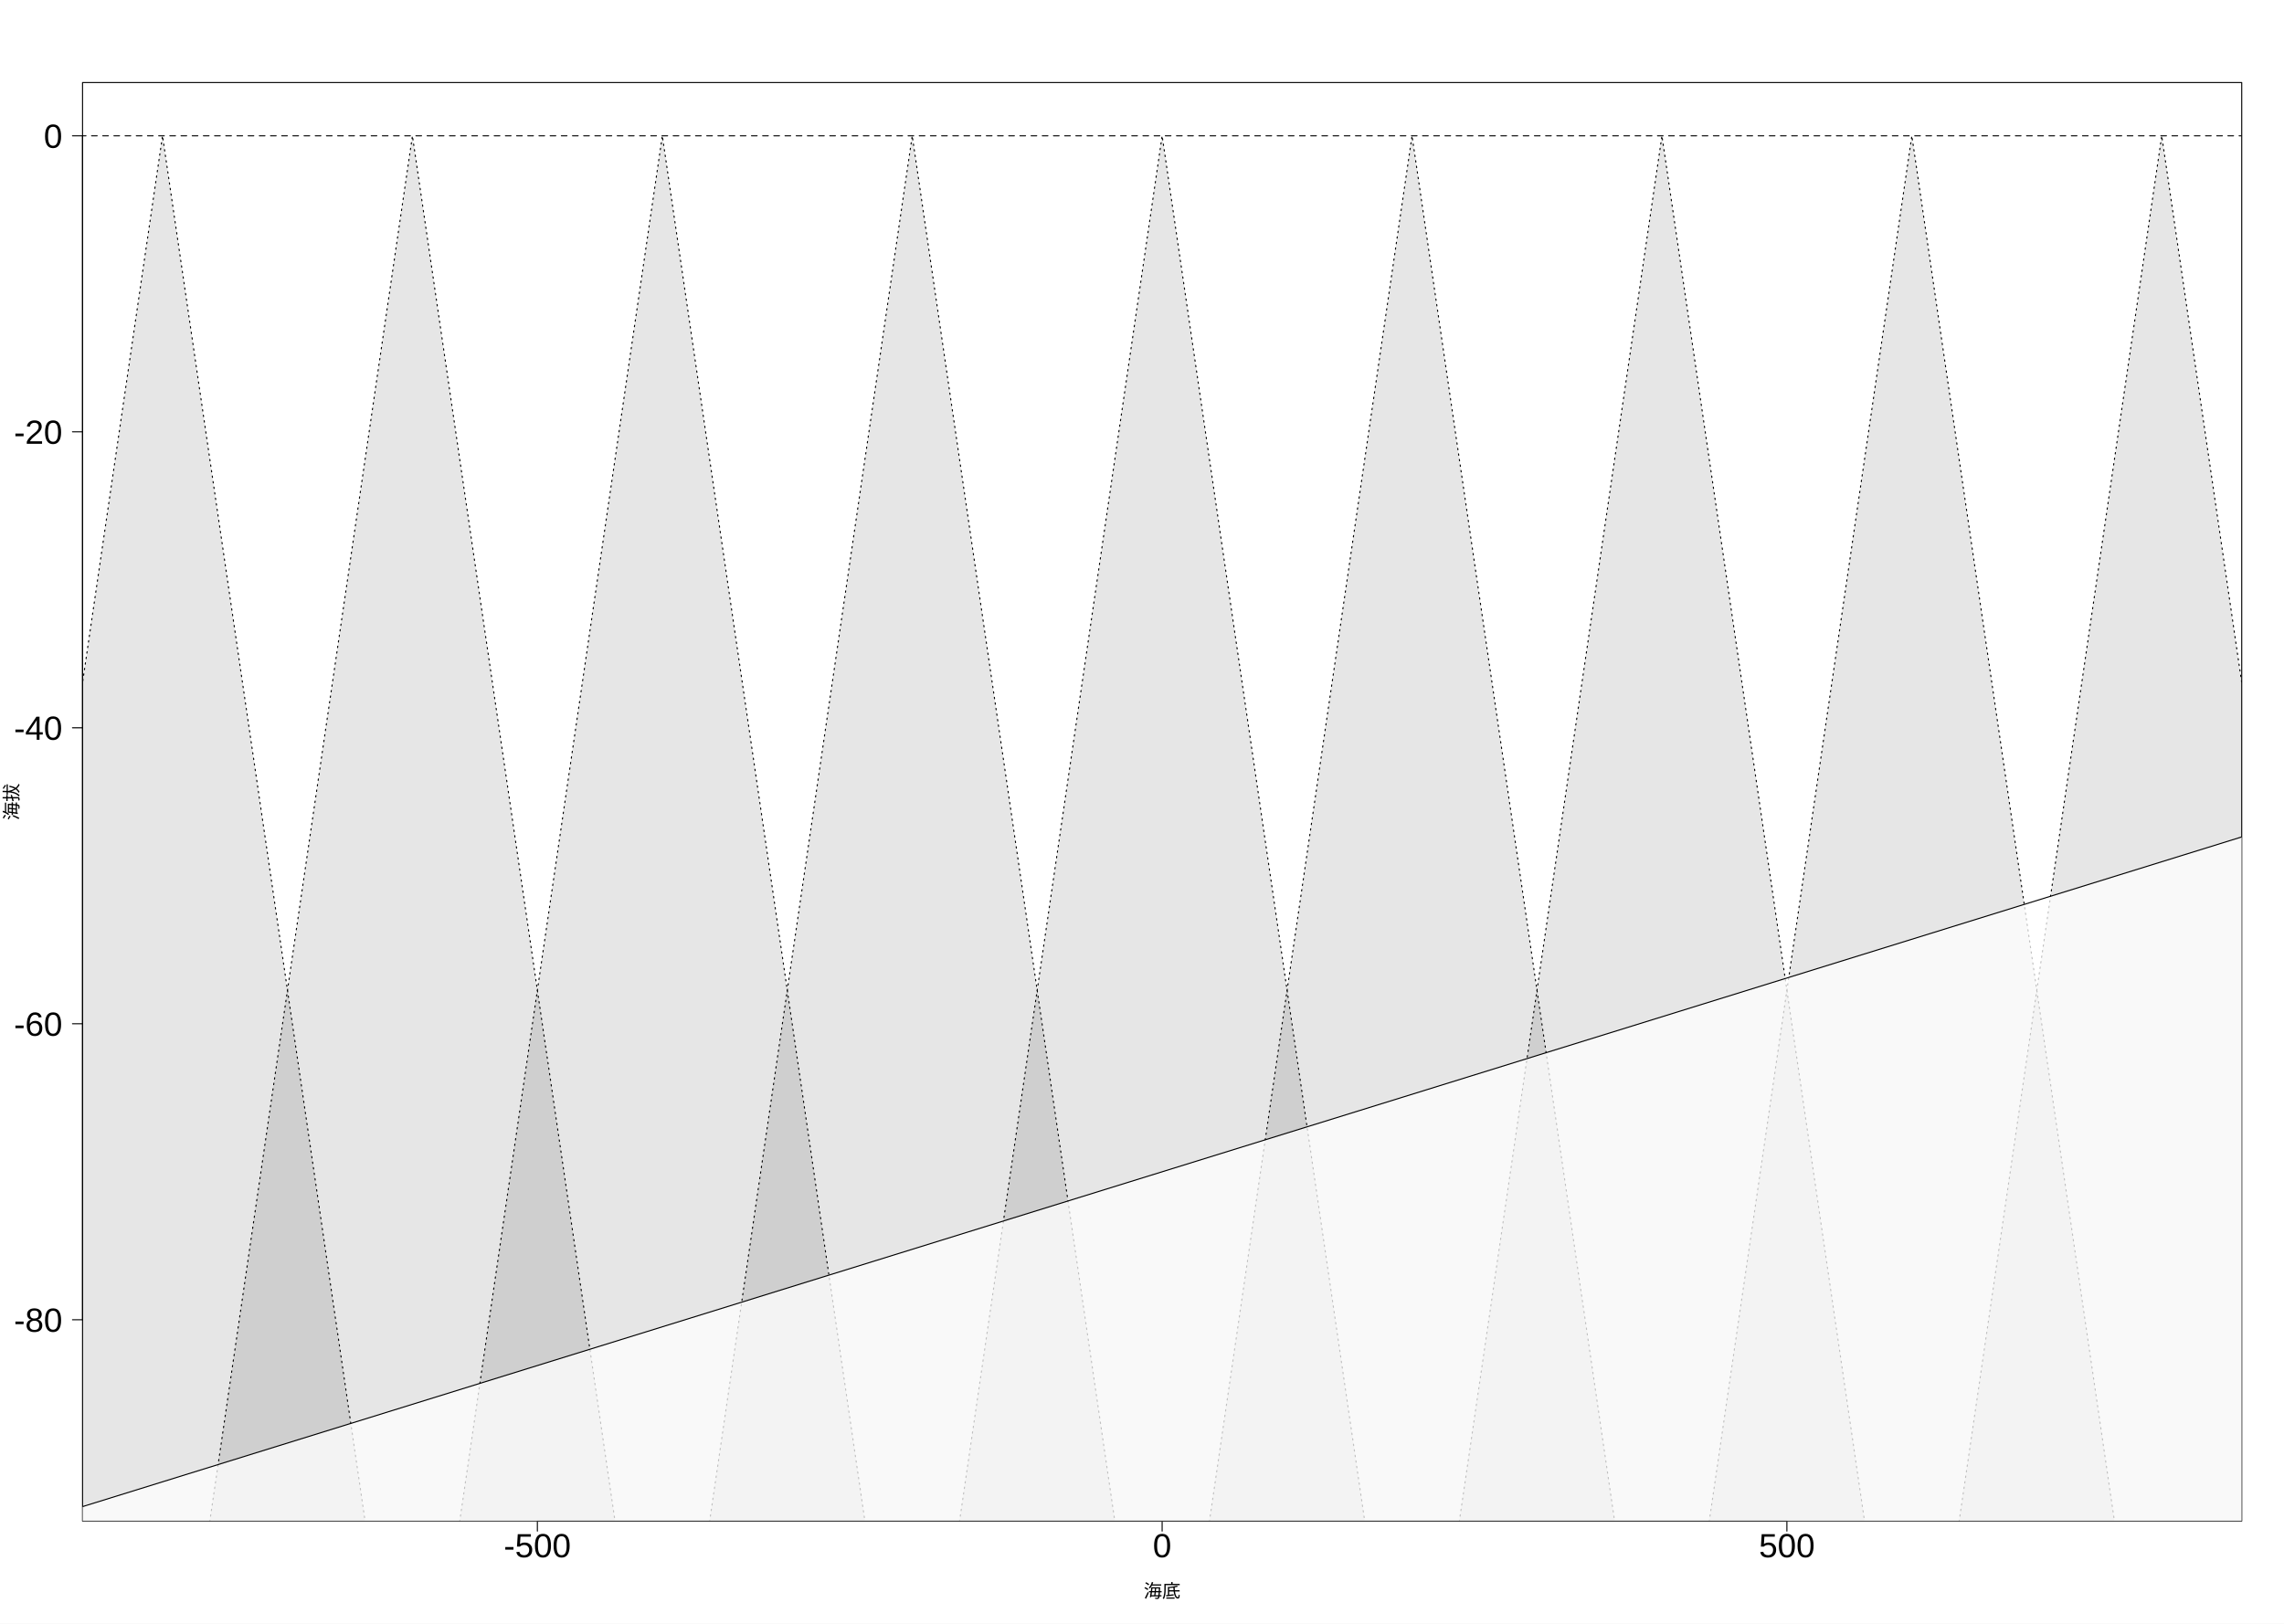
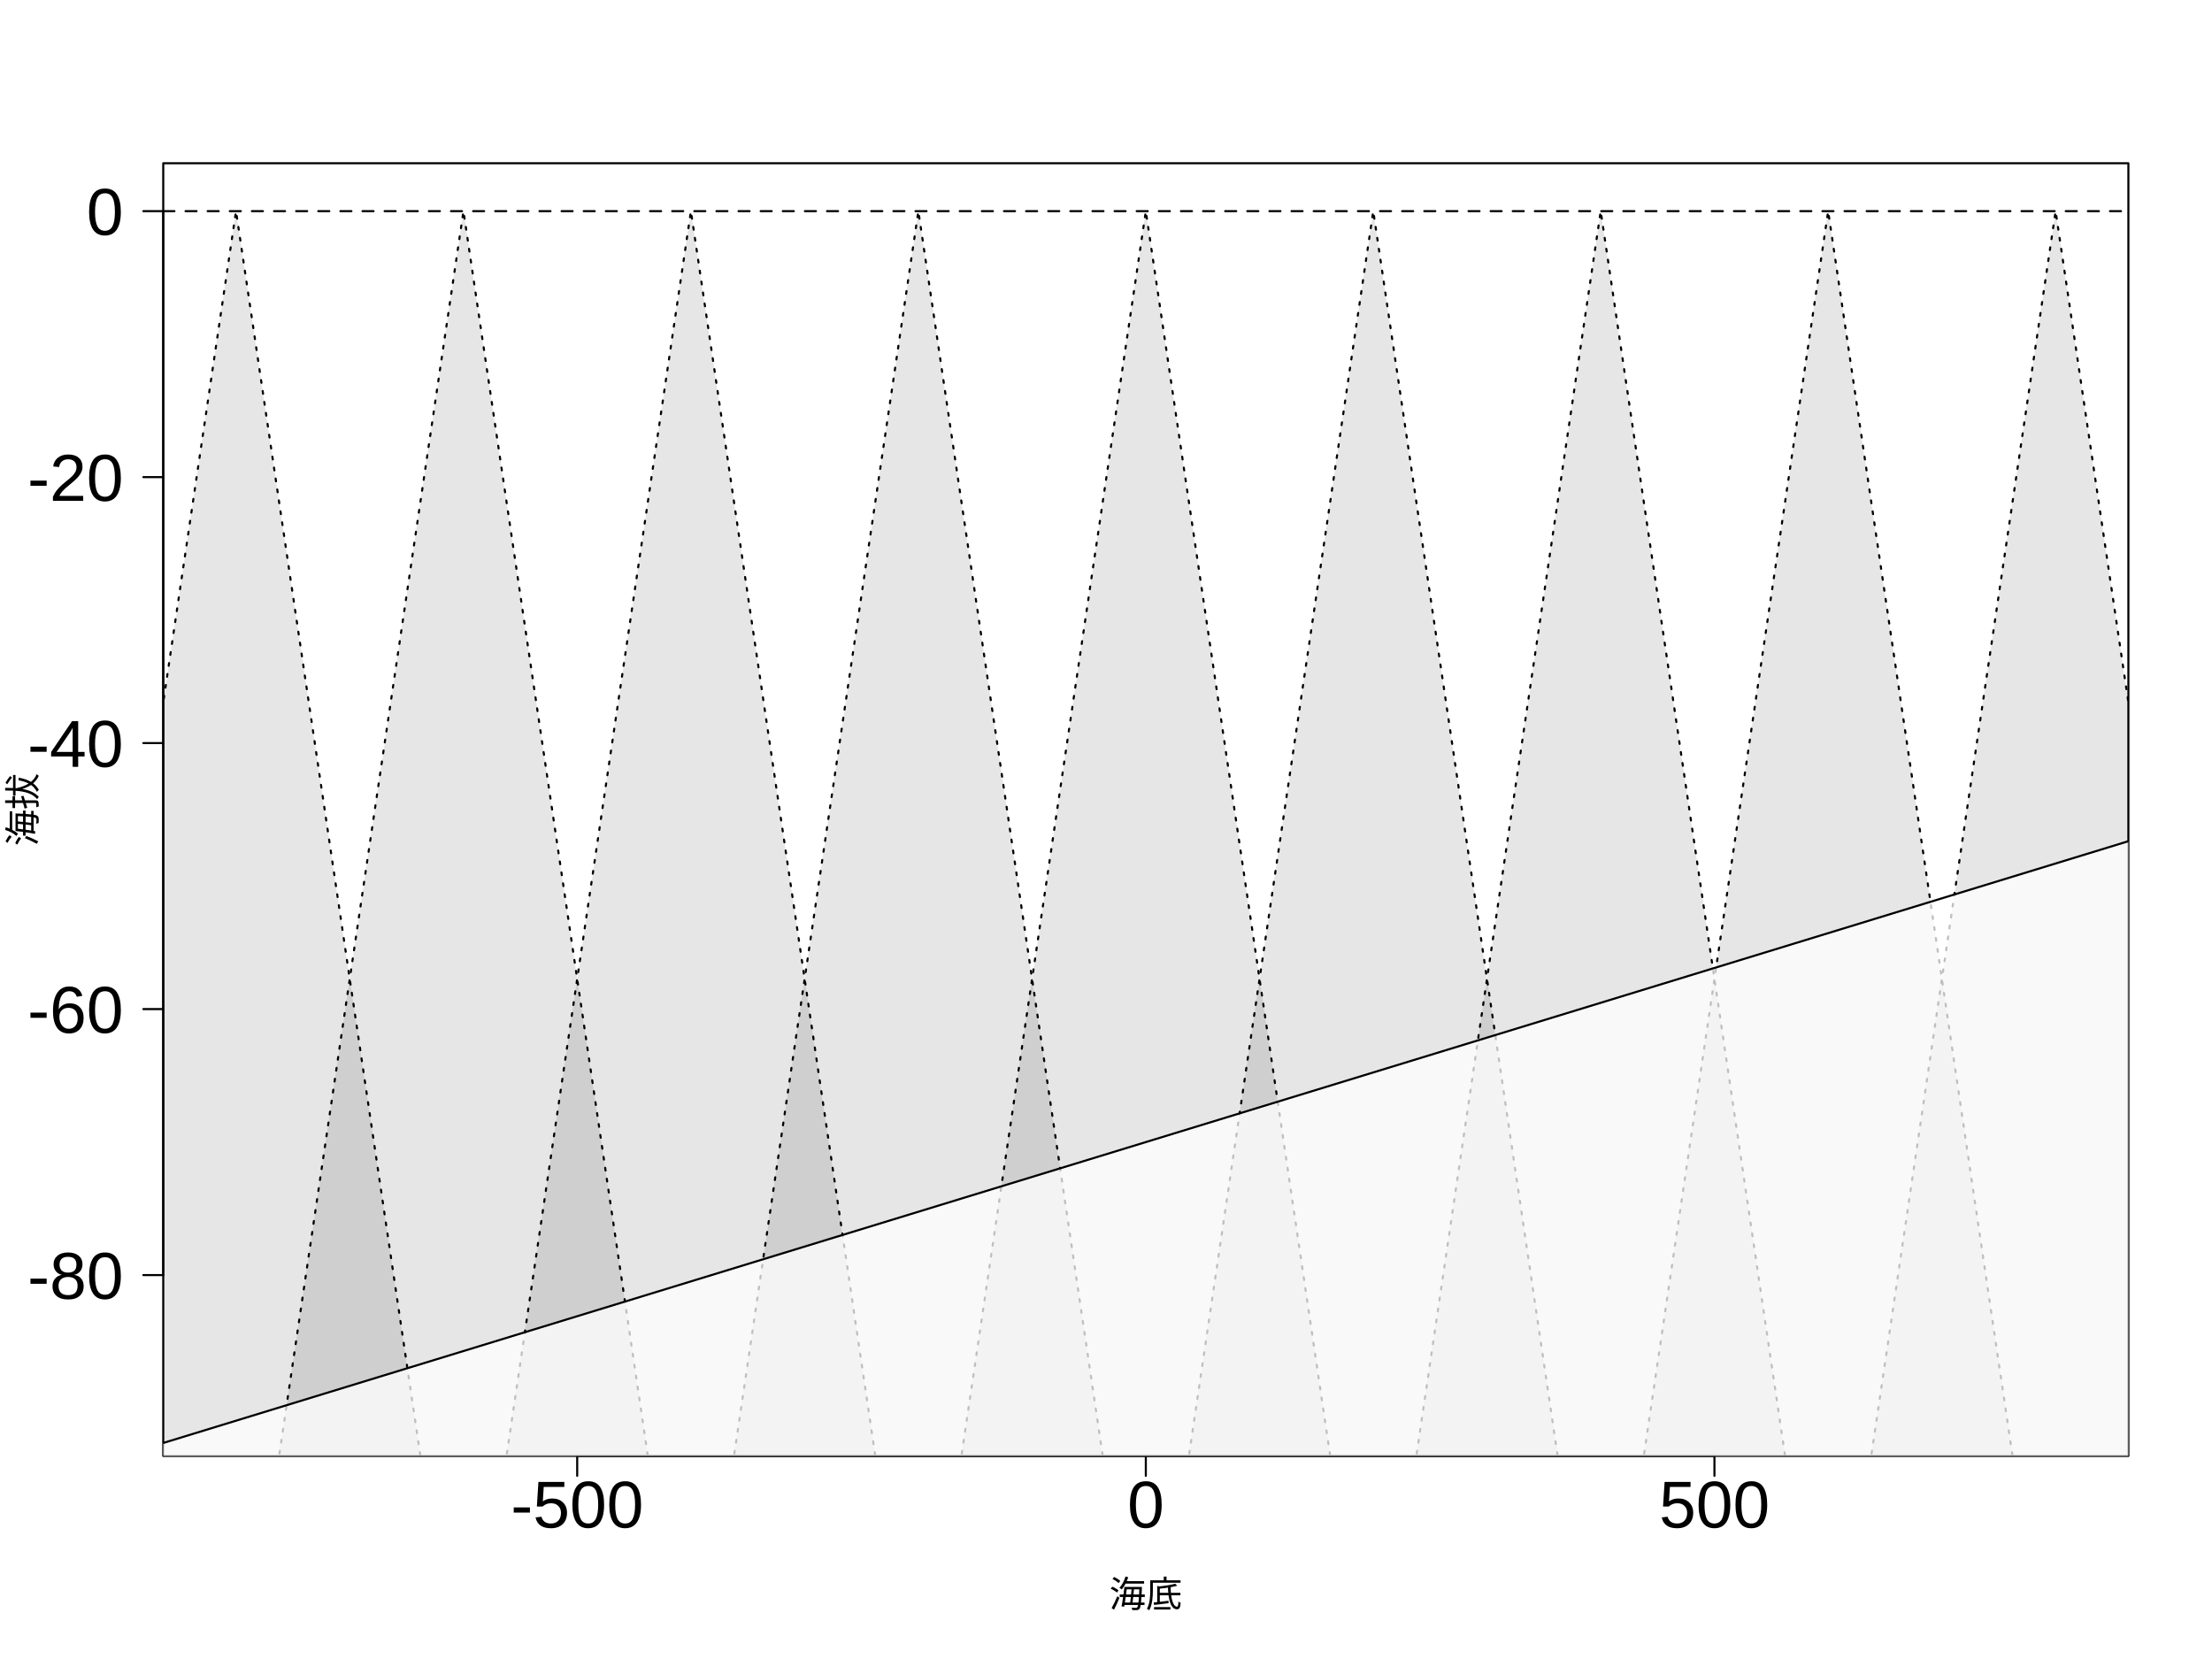
- <svg xmlns="http://www.w3.org/2000/svg" class="httpgd" width="2042.00" height="1452.00" viewBox="0 0 1633.60 1161.60">
+ <svg xmlns="http://www.w3.org/2000/svg" class="httpgd" width="800.00" height="600.00" viewBox="0 0 800.00 600.00">
  <defs>
    <style type="text/css">
    .httpgd line, .httpgd polyline, .httpgd polygon, .httpgd path, .httpgd rect, .httpgd circle {
      fill: none;
      stroke: #000000;
      stroke-linecap: round;
      stroke-linejoin: round;
      stroke-miterlimit: 10.00;
    }
  </style>
    <clipPath id="c0">
-       <rect x="0.00" y="0.00" width="1633.60" height="1161.60" />
+       <rect x="0.00" y="0.00" width="800.00" height="600.00" />
    </clipPath>
    <clipPath id="c1">
-       <rect x="59.04" y="59.04" width="1544.32" height="1029.12" />
+       <rect x="59.04" y="59.04" width="710.72" height="467.52" />
    </clipPath>
    <clipPath id="c2">
-       <rect x="0.00" y="0.00" width="1633.60" height="1161.60" />
+       <rect x="0.00" y="0.00" width="800.00" height="600.00" />
    </clipPath>
    <clipPath id="c3">
-       <rect x="59.04" y="59.04" width="1544.32" height="1029.12" />
+       <rect x="59.04" y="59.04" width="710.72" height="467.52" />
    </clipPath>
  </defs>
  <rect width="100%" height="100%" style="stroke: none;fill: #FFFFFF;" />
  <g clip-path="url(#c0)">
</g>
  <g clip-path="url(#c2)">
-     <line x1="384.35" y1="1088.16" x2="1278.05" y2="1088.16" style="stroke-width: 0.75;" />
-     <line x1="384.35" y1="1088.16" x2="384.35" y2="1095.36" style="stroke-width: 0.75;" />
-     <line x1="831.20" y1="1088.16" x2="831.20" y2="1095.36" style="stroke-width: 0.75;" />
-     <line x1="1278.05" y1="1088.16" x2="1278.05" y2="1095.36" style="stroke-width: 0.75;" />
+     <line x1="208.75" y1="526.56" x2="620.05" y2="526.56" style="stroke-width: 0.75;" />
+     <line x1="208.75" y1="526.56" x2="208.75" y2="533.76" style="stroke-width: 0.75;" />
+     <line x1="414.40" y1="526.56" x2="414.40" y2="533.76" style="stroke-width: 0.75;" />
+     <line x1="620.05" y1="526.56" x2="620.05" y2="533.76" style="stroke-width: 0.75;" />
    <g>
-       <text x="384.35" y="1114.08" text-anchor="middle" style="font-family: Arial;font-size: 24.00px;" textLength="48.04px" lengthAdjust="spacingAndGlyphs">-500</text>
+       <text x="208.75" y="552.48" text-anchor="middle" style="font-family: Arial;font-size: 24.00px;" textLength="48.04px" lengthAdjust="spacingAndGlyphs">-500</text>
    </g>
    <g>
-       <text x="831.20" y="1114.08" text-anchor="middle" style="font-family: Arial;font-size: 24.00px;" textLength="13.35px" lengthAdjust="spacingAndGlyphs">0</text>
+       <text x="414.40" y="552.48" text-anchor="middle" style="font-family: Arial;font-size: 24.00px;" textLength="13.35px" lengthAdjust="spacingAndGlyphs">0</text>
    </g>
    <g>
-       <text x="1278.05" y="1114.08" text-anchor="middle" style="font-family: Arial;font-size: 24.00px;" textLength="40.05px" lengthAdjust="spacingAndGlyphs">500</text>
+       <text x="620.05" y="552.48" text-anchor="middle" style="font-family: Arial;font-size: 24.00px;" textLength="40.05px" lengthAdjust="spacingAndGlyphs">500</text>
    </g>
-     <line x1="59.04" y1="944.17" x2="59.04" y2="97.16" style="stroke-width: 0.75;" />
-     <line x1="59.04" y1="944.17" x2="51.84" y2="944.17" style="stroke-width: 0.75;" />
-     <line x1="59.04" y1="732.41" x2="51.84" y2="732.41" style="stroke-width: 0.75;" />
-     <line x1="59.04" y1="520.66" x2="51.84" y2="520.66" style="stroke-width: 0.75;" />
-     <line x1="59.04" y1="308.91" x2="51.84" y2="308.91" style="stroke-width: 0.75;" />
-     <line x1="59.04" y1="97.16" x2="51.84" y2="97.16" style="stroke-width: 0.75;" />
+     <line x1="59.04" y1="461.15" x2="59.04" y2="76.36" style="stroke-width: 0.75;" />
+     <line x1="59.04" y1="461.15" x2="51.84" y2="461.15" style="stroke-width: 0.75;" />
+     <line x1="59.04" y1="364.95" x2="51.84" y2="364.95" style="stroke-width: 0.75;" />
+     <line x1="59.04" y1="268.75" x2="51.84" y2="268.75" style="stroke-width: 0.75;" />
+     <line x1="59.04" y1="172.55" x2="51.84" y2="172.55" style="stroke-width: 0.75;" />
+     <line x1="59.04" y1="76.36" x2="51.84" y2="76.36" style="stroke-width: 0.75;" />
    <g>
-       <text x="44.64" y="952.76" text-anchor="end" style="font-family: Arial;font-size: 24.00px;" textLength="34.69px" lengthAdjust="spacingAndGlyphs">-80</text>
+       <text x="44.64" y="469.74" text-anchor="end" style="font-family: Arial;font-size: 24.00px;" textLength="34.69px" lengthAdjust="spacingAndGlyphs">-80</text>
    </g>
    <g>
-       <text x="44.64" y="741.00" text-anchor="end" style="font-family: Arial;font-size: 24.00px;" textLength="34.69px" lengthAdjust="spacingAndGlyphs">-60</text>
+       <text x="44.64" y="373.54" text-anchor="end" style="font-family: Arial;font-size: 24.00px;" textLength="34.69px" lengthAdjust="spacingAndGlyphs">-60</text>
    </g>
    <g>
-       <text x="44.64" y="529.25" text-anchor="end" style="font-family: Arial;font-size: 24.00px;" textLength="34.69px" lengthAdjust="spacingAndGlyphs">-40</text>
+       <text x="44.64" y="277.34" text-anchor="end" style="font-family: Arial;font-size: 24.00px;" textLength="34.69px" lengthAdjust="spacingAndGlyphs">-40</text>
    </g>
    <g>
-       <text x="44.64" y="317.50" text-anchor="end" style="font-family: Arial;font-size: 24.00px;" textLength="34.69px" lengthAdjust="spacingAndGlyphs">-20</text>
+       <text x="44.64" y="181.14" text-anchor="end" style="font-family: Arial;font-size: 24.00px;" textLength="34.69px" lengthAdjust="spacingAndGlyphs">-20</text>
    </g>
    <g>
-       <text x="44.64" y="105.75" text-anchor="end" style="font-family: Arial;font-size: 24.00px;" textLength="13.35px" lengthAdjust="spacingAndGlyphs">0</text>
+       <text x="44.64" y="84.95" text-anchor="end" style="font-family: Arial;font-size: 24.00px;" textLength="13.35px" lengthAdjust="spacingAndGlyphs">0</text>
    </g>
-     <polygon points="59.04,1088.16 1603.36,1088.16 1603.36,59.04 59.04,59.04" style="stroke-width: 0.75;" />
+     <polygon points="59.04,526.56 769.76,526.56 769.76,59.04 59.04,59.04" style="stroke-width: 0.75;" />
    <g>
-       <text x="831.20" y="1142.88" text-anchor="middle" style="font-family: Arial;font-size: 13.20px;" textLength="19.79px" lengthAdjust="spacingAndGlyphs">海底</text>
+       <text x="414.40" y="581.28" text-anchor="middle" style="font-family: Arial;font-size: 13.20px;" textLength="19.79px" lengthAdjust="spacingAndGlyphs">海底</text>
    </g>
    <g>
-       <text transform="translate(12.96,573.60) rotate(-90.00)" text-anchor="middle" style="font-family: Arial;font-size: 13.20px;" textLength="19.79px" lengthAdjust="spacingAndGlyphs">海拔</text>
+       <text transform="translate(12.96,292.80) rotate(-90.00)" text-anchor="middle" style="font-family: Arial;font-size: 13.20px;" textLength="19.79px" lengthAdjust="spacingAndGlyphs">海拔</text>
    </g>
  </g>
  <g clip-path="url(#c3)">
-     <polygon points="-38.56,1155.92 116.24,97.16 271.03,1155.92" style="stroke-width: 0.75; stroke-dasharray: 1.00, 3.00;fill: #000000;fill-opacity: 0.10;" />
-     <polygon points="140.18,1155.92 294.98,97.16 449.77,1155.92" style="stroke-width: 0.75; stroke-dasharray: 1.00, 3.00;fill: #000000;fill-opacity: 0.10;" />
-     <polygon points="318.92,1155.92 473.72,97.16 628.51,1155.92" style="stroke-width: 0.75; stroke-dasharray: 1.00, 3.00;fill: #000000;fill-opacity: 0.10;" />
-     <polygon points="497.67,1155.92 652.46,97.16 807.25,1155.92" style="stroke-width: 0.75; stroke-dasharray: 1.00, 3.00;fill: #000000;fill-opacity: 0.10;" />
-     <polygon points="676.41,1155.92 831.20,97.16 985.99,1155.92" style="stroke-width: 0.75; stroke-dasharray: 1.00, 3.00;fill: #000000;fill-opacity: 0.10;" />
-     <polygon points="855.15,1155.92 1009.94,97.16 1164.73,1155.92" style="stroke-width: 0.75; stroke-dasharray: 1.00, 3.00;fill: #000000;fill-opacity: 0.10;" />
-     <polygon points="1033.89,1155.92 1188.68,97.16 1343.48,1155.92" style="stroke-width: 0.75; stroke-dasharray: 1.00, 3.00;fill: #000000;fill-opacity: 0.10;" />
-     <polygon points="1212.63,1155.92 1367.42,97.16 1522.22,1155.92" style="stroke-width: 0.75; stroke-dasharray: 1.00, 3.00;fill: #000000;fill-opacity: 0.10;" />
-     <polygon points="1391.37,1155.92 1546.16,97.16 1700.96,1155.92" style="stroke-width: 0.75; stroke-dasharray: 1.00, 3.00;fill: #000000;fill-opacity: 0.10;" />
-     <polyline points="-62.50,97.16 1724.90,97.16" style="stroke-width: 0.75; stroke-dasharray: 4.00, 4.00;" />
-     <polygon points="-62.50,1115.54 1724.90,561.04 1724.90,1155.92 -62.50,1155.92" style="stroke-width: 0.75;fill: #FFFFFF;fill-opacity: 0.75;" />
+     <polygon points="14.12,557.34 85.36,76.36 156.60,557.34" style="stroke-width: 0.75; stroke-dasharray: 1.00, 3.00;fill: #000000;fill-opacity: 0.10;" />
+     <polygon points="96.38,557.34 167.62,76.36 238.86,557.34" style="stroke-width: 0.75; stroke-dasharray: 1.00, 3.00;fill: #000000;fill-opacity: 0.10;" />
+     <polygon points="178.64,557.34 249.88,76.36 321.12,557.34" style="stroke-width: 0.75; stroke-dasharray: 1.00, 3.00;fill: #000000;fill-opacity: 0.10;" />
+     <polygon points="260.90,557.34 332.14,76.36 403.38,557.34" style="stroke-width: 0.75; stroke-dasharray: 1.00, 3.00;fill: #000000;fill-opacity: 0.10;" />
+     <polygon points="343.16,557.34 414.40,76.36 485.64,557.34" style="stroke-width: 0.75; stroke-dasharray: 1.00, 3.00;fill: #000000;fill-opacity: 0.10;" />
+     <polygon points="425.42,557.34 496.66,76.36 567.90,557.34" style="stroke-width: 0.75; stroke-dasharray: 1.00, 3.00;fill: #000000;fill-opacity: 0.10;" />
+     <polygon points="507.68,557.34 578.92,76.36 650.16,557.34" style="stroke-width: 0.75; stroke-dasharray: 1.00, 3.00;fill: #000000;fill-opacity: 0.10;" />
+     <polygon points="589.94,557.34 661.18,76.36 732.42,557.34" style="stroke-width: 0.75; stroke-dasharray: 1.00, 3.00;fill: #000000;fill-opacity: 0.10;" />
+     <polygon points="672.20,557.34 743.44,76.36 814.68,557.34" style="stroke-width: 0.75; stroke-dasharray: 1.00, 3.00;fill: #000000;fill-opacity: 0.10;" />
+     <polyline points="3.10,76.36 825.70,76.36" style="stroke-width: 0.75; stroke-dasharray: 4.00, 4.00;" />
+     <polygon points="3.10,539.00 825.70,287.10 825.70,557.34 3.10,557.34" style="stroke-width: 0.75;fill: #FFFFFF;fill-opacity: 0.75;" />
  </g>
</svg>
